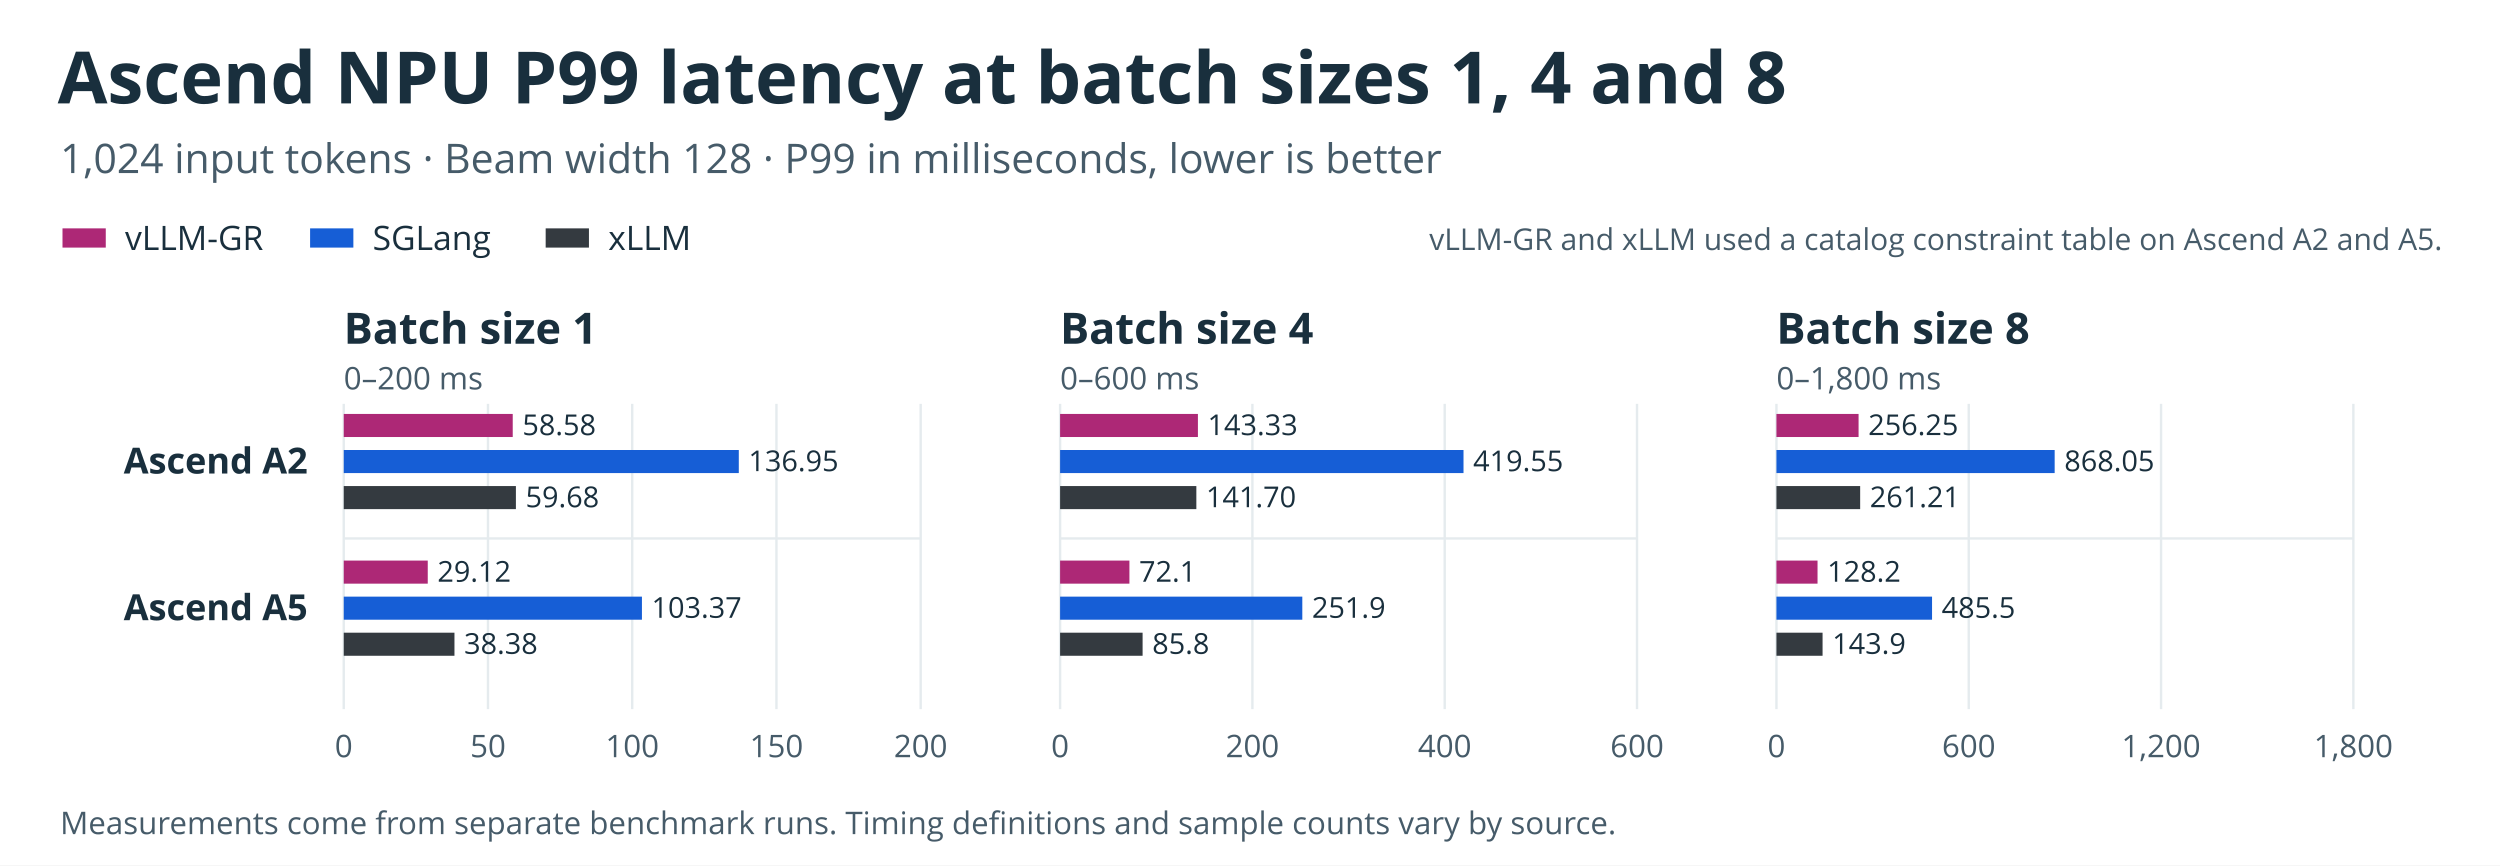
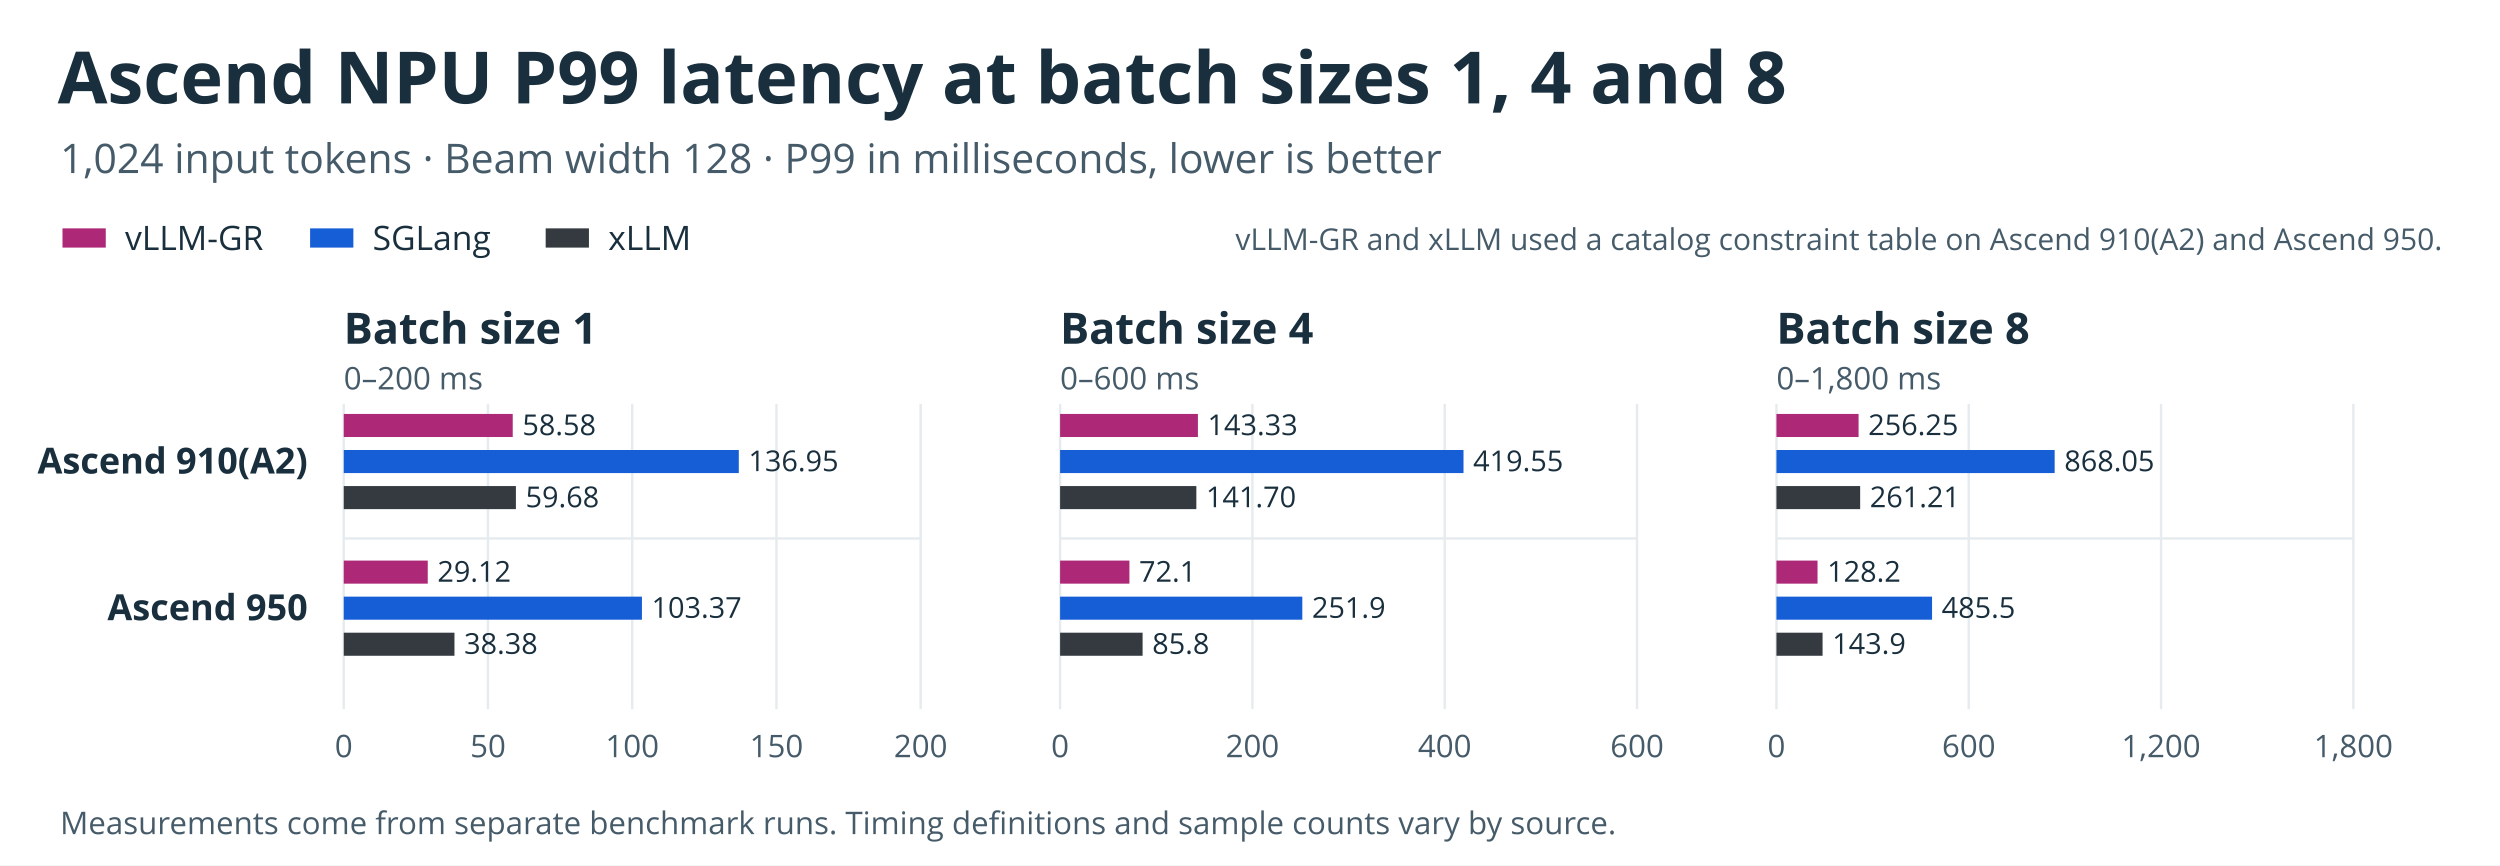
<svg xmlns="http://www.w3.org/2000/svg" width="1040" height="360" viewBox="0 0 1040 360" font-family="Open Sans, Arial, Helvetica, sans-serif" role="img" aria-labelledby="t d">
  <rect x="0" y="0" width="1040" height="360" fill="white" />
  <text x="24" y="43" font-size="30" fill="#192F3D" font-weight="700">Ascend NPU P99 latency at batch sizes 1, 4 and 8</text>
  <text x="25" y="72" font-size="17" fill="#465B69">1,024 input tokens   ·   Beam width 128   ·   P99 in milliseconds, lower is better</text>
  <rect x="26" y="95" width="18" height="8" fill="#AD2876" />
  <text x="52" y="104" font-size="14" fill="#192F3D">vLLM-GR</text>
  <rect x="129" y="95" width="18" height="8" fill="#165ED6" />
  <text x="155" y="104" font-size="14" fill="#192F3D">SGLang</text>
  <rect x="227" y="95" width="18" height="8" fill="#343A40" />
  <text x="253" y="104" font-size="14" fill="#192F3D">xLLM</text>
-   <text x="1016" y="104" font-size="12.5" fill="#465B69" text-anchor="end">vLLM-GR and xLLM used a catalog constraint table on Ascend A2 and A5.</text>
+   <text x="1016" y="104" font-size="12.5" fill="#465B69" text-anchor="end">vLLM-GR and xLLM used a catalog constraint table on Ascend 910(A2) and Ascend 950.</text>
  <text x="143" y="143" font-size="18" fill="#192F3D" font-weight="700">Batch size 1</text>
  <text x="143" y="162" font-size="13" fill="#465B69">0–200 ms</text>
  <path d="M143 168V295" stroke="#E5EBEE" stroke-width="1" fill="none" />
  <text x="143" y="315" font-size="13" fill="#465B69" text-anchor="middle">0</text>
  <path d="M203 168V295" stroke="#E5EBEE" stroke-width="1" fill="none" />
  <text x="203" y="315" font-size="13" fill="#465B69" text-anchor="middle">50</text>
  <path d="M263 168V295" stroke="#E5EBEE" stroke-width="1" fill="none" />
  <text x="263" y="315" font-size="13" fill="#465B69" text-anchor="middle">100</text>
  <path d="M323 168V295" stroke="#E5EBEE" stroke-width="1" fill="none" />
  <text x="323" y="315" font-size="13" fill="#465B69" text-anchor="middle">150</text>
  <path d="M383 168V295" stroke="#E5EBEE" stroke-width="1" fill="none" />
  <text x="383" y="315" font-size="13" fill="#465B69" text-anchor="middle">200</text>
-   <text x="128" y="197" font-size="15" fill="#192F3D" text-anchor="end" font-weight="700">Ascend A2</text>
-   <text x="128" y="258" font-size="15" fill="#192F3D" text-anchor="end" font-weight="700">Ascend A5</text>
+   <text x="128" y="197" font-size="15" fill="#192F3D" text-anchor="end" font-weight="700">Ascend 910(A2)</text>
+   <text x="128" y="258" font-size="15" fill="#192F3D" text-anchor="end" font-weight="700">Ascend 950</text>
  <rect x="143" y="172.2" width="70.296" height="9.6" fill="#AD2876" />
  <text x="217.30" y="181" font-size="12" fill="#192F3D">58.58</text>
  <rect x="143" y="187.2" width="164.340" height="9.6" fill="#165ED6" />
  <text x="311.34" y="196" font-size="12" fill="#192F3D">136.95</text>
  <rect x="143" y="202.2" width="71.616" height="9.6" fill="#343A40" />
  <text x="218.62" y="211" font-size="12" fill="#192F3D">59.68</text>
  <rect x="143" y="233.2" width="34.944" height="9.6" fill="#AD2876" />
  <text x="181.94" y="242" font-size="12" fill="#192F3D">29.12</text>
  <rect x="143" y="248.2" width="124.044" height="9.6" fill="#165ED6" />
  <text x="271.04" y="257" font-size="12" fill="#192F3D">103.37</text>
  <rect x="143" y="263.2" width="46.056" height="9.6" fill="#343A40" />
  <text x="193.06" y="272" font-size="12" fill="#192F3D">38.38</text>
  <path d="M143 224h240" stroke="#E5EBEE" stroke-width="1" fill="none" />
  <text x="441" y="143" font-size="18" fill="#192F3D" font-weight="700">Batch size 4</text>
  <text x="441" y="162" font-size="13" fill="#465B69">0–600 ms</text>
  <path d="M441 168V295" stroke="#E5EBEE" stroke-width="1" fill="none" />
  <text x="441" y="315" font-size="13" fill="#465B69" text-anchor="middle">0</text>
  <path d="M521 168V295" stroke="#E5EBEE" stroke-width="1" fill="none" />
  <text x="521" y="315" font-size="13" fill="#465B69" text-anchor="middle">200</text>
  <path d="M601 168V295" stroke="#E5EBEE" stroke-width="1" fill="none" />
  <text x="601" y="315" font-size="13" fill="#465B69" text-anchor="middle">400</text>
  <path d="M681 168V295" stroke="#E5EBEE" stroke-width="1" fill="none" />
  <text x="681" y="315" font-size="13" fill="#465B69" text-anchor="middle">600</text>
  <rect x="441" y="172.2" width="57.332" height="9.6" fill="#AD2876" />
  <text x="502.33" y="181" font-size="12" fill="#192F3D">143.33</text>
  <rect x="441" y="187.2" width="167.820" height="9.6" fill="#165ED6" />
  <text x="612.82" y="196" font-size="12" fill="#192F3D">419.55</text>
  <rect x="441" y="202.2" width="56.680" height="9.6" fill="#343A40" />
  <text x="501.68" y="211" font-size="12" fill="#192F3D">141.70</text>
  <rect x="441" y="233.2" width="28.840" height="9.6" fill="#AD2876" />
  <text x="473.84" y="242" font-size="12" fill="#192F3D">72.1</text>
  <rect x="441" y="248.2" width="100.760" height="9.6" fill="#165ED6" />
  <text x="545.76" y="257" font-size="12" fill="#192F3D">251.9</text>
  <rect x="441" y="263.2" width="34.320" height="9.6" fill="#343A40" />
  <text x="479.32" y="272" font-size="12" fill="#192F3D">85.8</text>
  <path d="M441 224h240" stroke="#E5EBEE" stroke-width="1" fill="none" />
  <text x="739" y="143" font-size="18" fill="#192F3D" font-weight="700">Batch size 8</text>
  <text x="739" y="162" font-size="13" fill="#465B69">0–1,800 ms</text>
  <path d="M739 168V295" stroke="#E5EBEE" stroke-width="1" fill="none" />
  <text x="739" y="315" font-size="13" fill="#465B69" text-anchor="middle">0</text>
  <path d="M819 168V295" stroke="#E5EBEE" stroke-width="1" fill="none" />
  <text x="819" y="315" font-size="13" fill="#465B69" text-anchor="middle">600</text>
  <path d="M899 168V295" stroke="#E5EBEE" stroke-width="1" fill="none" />
  <text x="899" y="315" font-size="13" fill="#465B69" text-anchor="middle">1,200</text>
  <path d="M979 168V295" stroke="#E5EBEE" stroke-width="1" fill="none" />
  <text x="979" y="315" font-size="13" fill="#465B69" text-anchor="middle">1,800</text>
  <rect x="739" y="172.2" width="34.167" height="9.6" fill="#AD2876" />
  <text x="777.17" y="181" font-size="12" fill="#192F3D">256.25</text>
  <rect x="739" y="187.2" width="115.740" height="9.6" fill="#165ED6" />
  <text x="858.74" y="196" font-size="12" fill="#192F3D">868.05</text>
  <rect x="739" y="202.2" width="34.828" height="9.6" fill="#343A40" />
  <text x="777.83" y="211" font-size="12" fill="#192F3D">261.21</text>
  <rect x="739" y="233.2" width="17.093" height="9.6" fill="#AD2876" />
  <text x="760.09" y="242" font-size="12" fill="#192F3D">128.2</text>
  <rect x="739" y="248.2" width="64.733" height="9.6" fill="#165ED6" />
  <text x="807.73" y="257" font-size="12" fill="#192F3D">485.5</text>
  <rect x="739" y="263.2" width="19.187" height="9.6" fill="#343A40" />
  <text x="762.19" y="272" font-size="12" fill="#192F3D">143.9</text>
  <path d="M739 224h240" stroke="#E5EBEE" stroke-width="1" fill="none" />
  <text x="25" y="347" font-size="13" fill="#465B69">Measurements come from separate benchmark runs. Timing definitions and sample counts vary by source.</text>
</svg>
